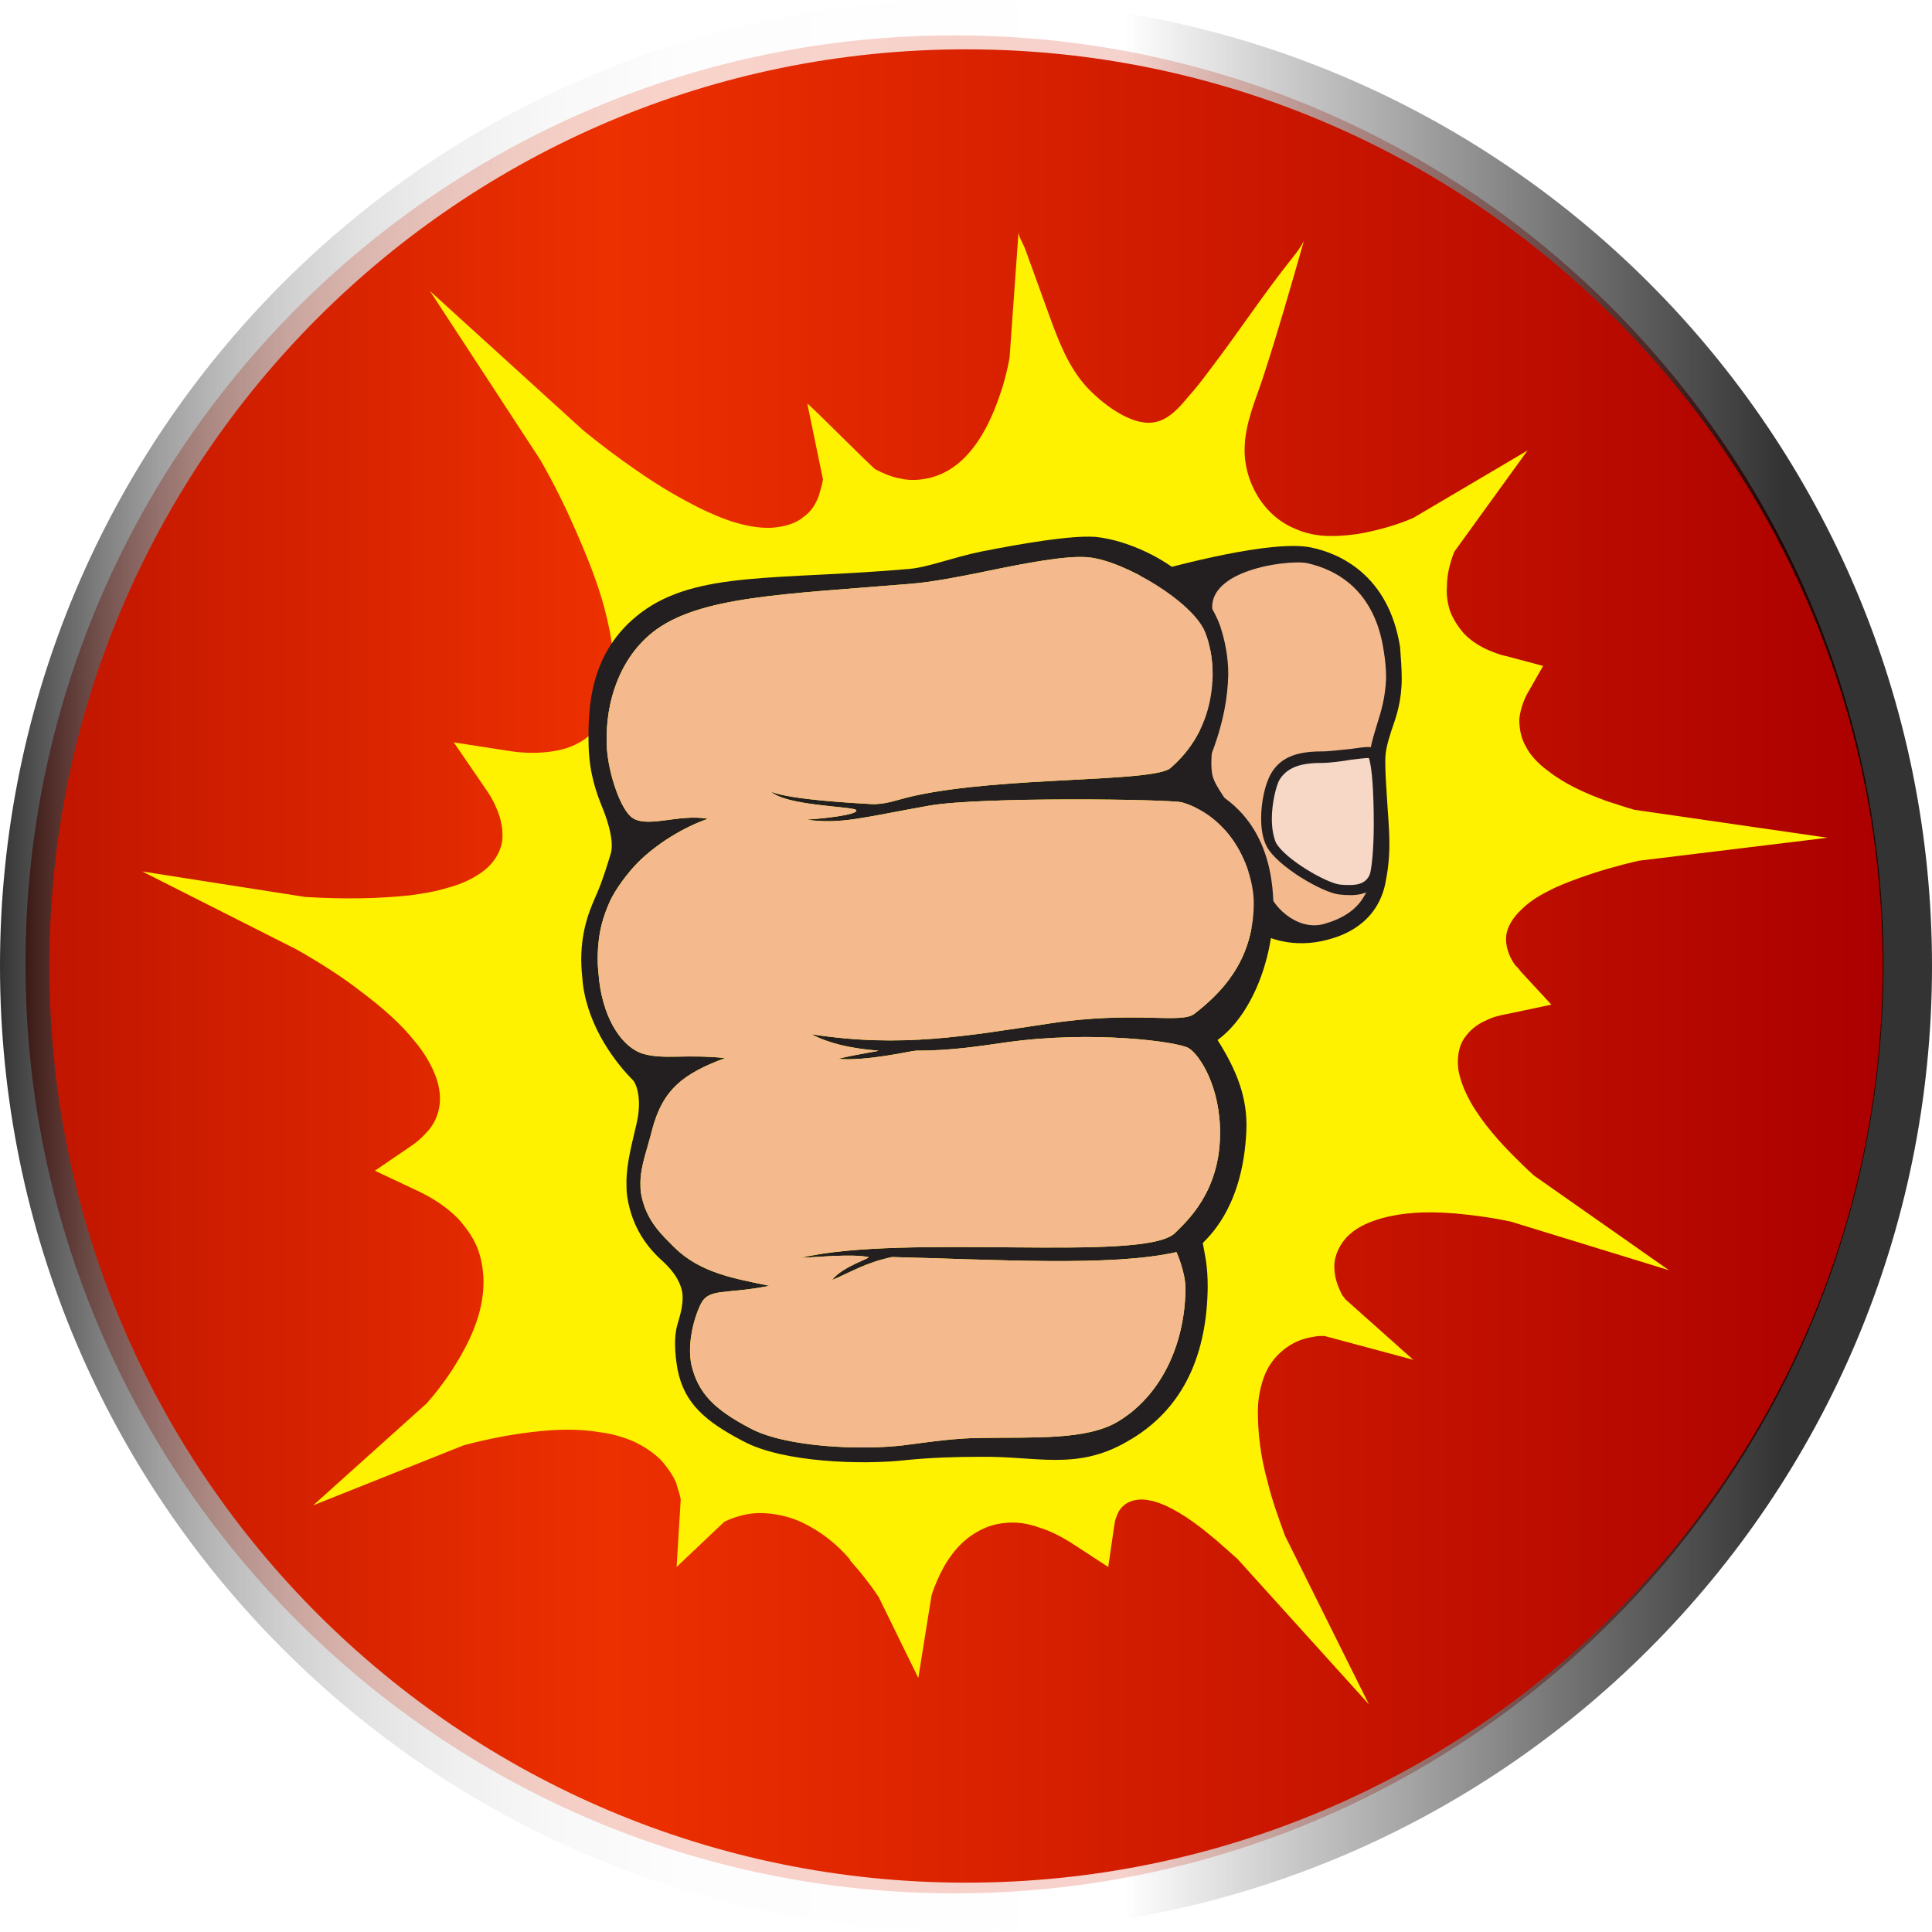
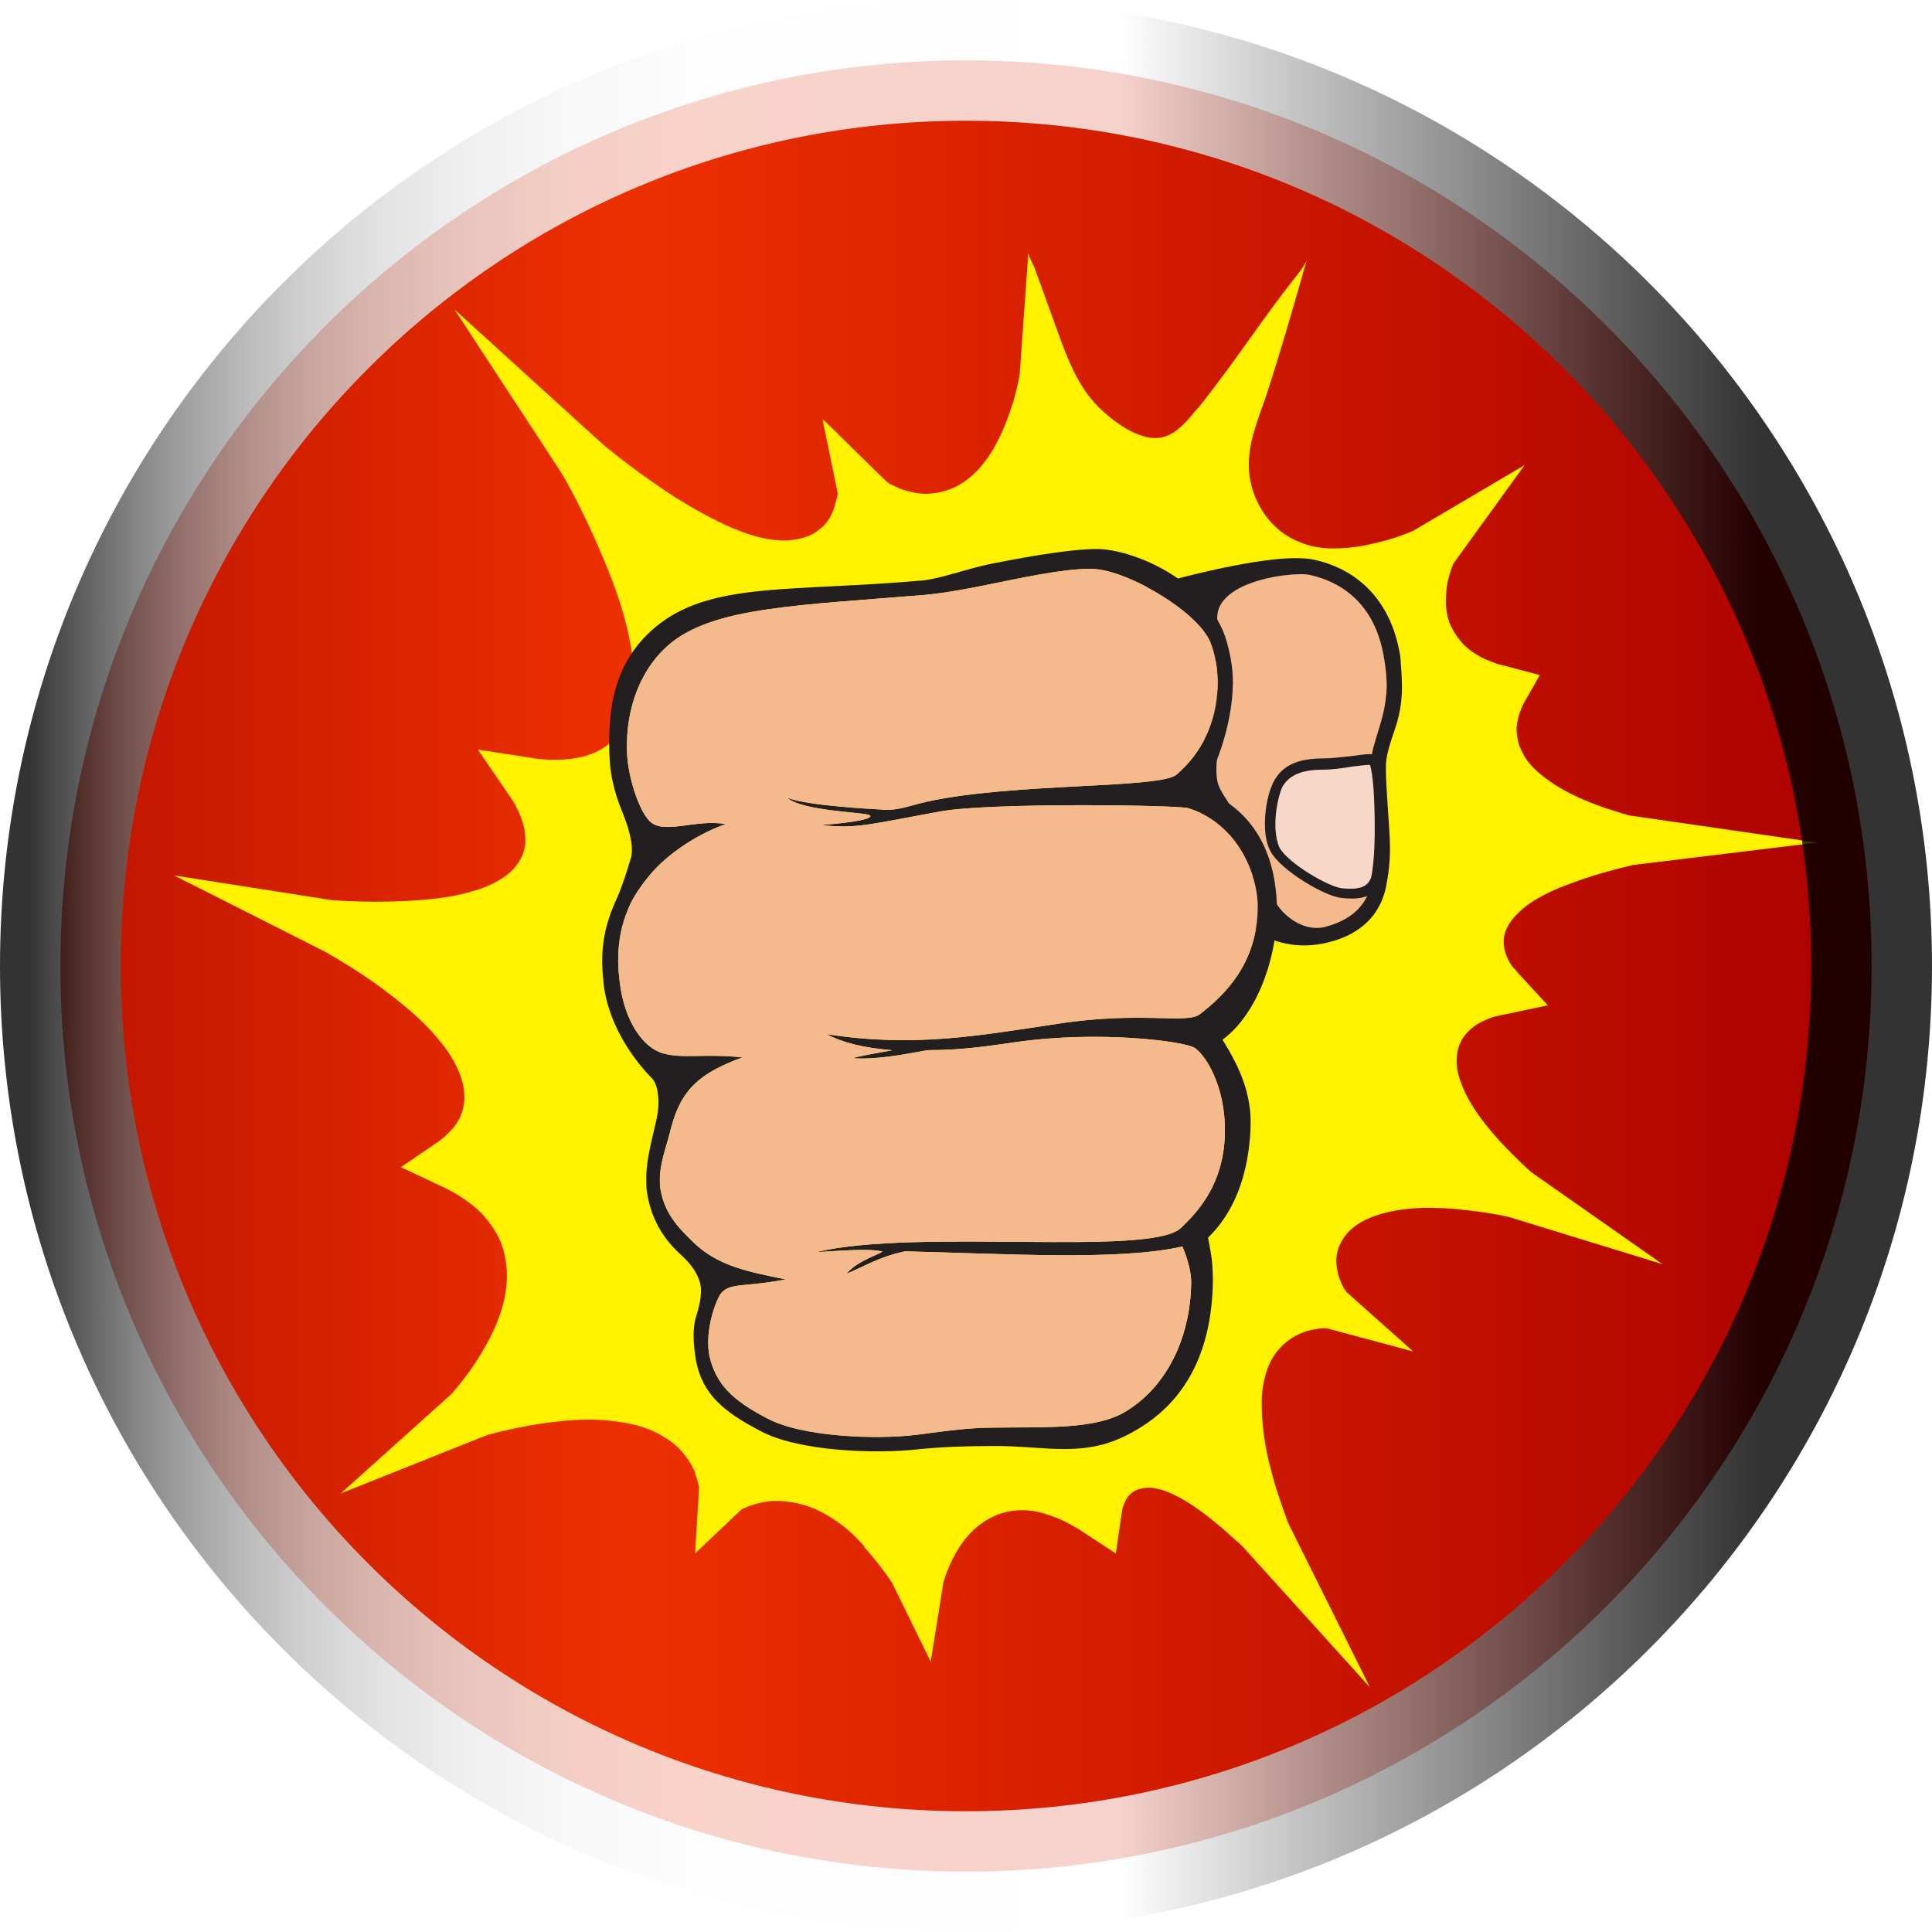
- <svg xmlns="http://www.w3.org/2000/svg" width="235" height="235" viewBox="0 0 235 235" fill="none">
-   <path d="M116.1 230.3C178.508 230.3 229.1 179.708 229.1 117.3C229.1 54.892 178.508 4.3 116.1 4.3C53.692 4.3 3.1 54.892 3.1 117.3C3.1 179.708 53.692 230.3 116.1 230.3Z" fill="url(#paint0_linear)" />
-   <path opacity="0.8" d="M117.5 232C180.737 232 232 180.737 232 117.5C232 54.263 180.737 3 117.5 3C54.263 3 3 54.263 3 117.5C3 180.737 54.263 232 117.5 232Z" stroke="url(#paint1_linear)" stroke-width="6" stroke-miterlimit="10" />
-   <path d="M171.9 63C169.8 63.9 167.9 64.4 166 64.8C164.4 65.1 163.1 65.2 161.9 65.2C160.3 65.2 158.8 64.9 157.5 64.3C153.6 62.7 151.2 58.4 151.4 54.3C151.5 51.4 152.7 48.7 153.6 46C155.4 40.5 157 34.9 158.6 29.3C158.1 30.3 157.4 31.1 156.7 32C153.4 36.2 150.5 40.6 147.3 44.8C146.4 46 145.5 47.2 144.5 48.3C143.5 49.5 142.3 50.9 140.7 51.3C138.1 52 134.8 49.6 133 47.9C130.5 45.6 129.2 42.6 128 39.4C126.9 36.4 125.8 33.3 124.7 30.3C124.5 29.7 123.8 28.7 123.9 28.1L122.8 43.5C122.6 44.7 122.3 45.8 122 46.9L121.9 47.2C121.1 49.7 120.2 51.8 119 53.6C117.4 56 115.5 57.5 113.2 58.1C112 58.4 110.7 58.5 109.5 58.2C108.3 58 107.3 57.5 106.5 57.1C106.1 56.9 98.6 49.3 98.2 49.1L100.1 58.3C100 59 99.8 59.6 99.6 60.3C99.2 61.4 98.6 62.3 97.7 62.9C96.8 63.7 95.3 64.1 93.8 64.2C90.7 64.3 87.6 63 85.3 61.9C82.9 60.7 80.4 59.3 77.4 57.2C75.2 55.7 73.1 54.1 71 52.4L52.3 35.4L65.7 55.9C67.3 58.7 68.6 61.3 69.7 63.8C71.4 67.6 72.7 70.9 73.5 73.9C74.6 78 74.9 81.2 74.5 84C74.2 85.9 73.5 87.5 72.5 88.6C71.5 89.9 69.9 90.8 68.2 91.2C66.4 91.6 64.5 91.7 62.3 91.4L55.2 90.3L59.1 96C59.6 96.7 60 97.4 60.3 98.1C61 99.6 61.2 101 61.1 102.2C60.9 103.7 60 105.1 58.6 106.1C57.2 107.1 55.6 107.7 54.4 108C52.8 108.5 51.3 108.7 49.9 108.9C46.2 109.3 42 109.4 37.1 109.1L17.3 106L36.1 115.5C38.9 117.1 41.6 118.8 43.9 120.6C46.7 122.7 48.8 124.6 50.4 126.6C51.5 127.9 52.2 129.1 52.7 130.2C53.3 131.5 53.6 132.9 53.5 134.1C53.4 135.3 53 136.4 52.2 137.4C51.6 138.1 50.9 138.8 50 139.4L45.6 142.4L50.9 144.9C52.8 145.8 54.4 146.9 55.7 148.2C56.6 149.2 57.4 150.3 57.9 151.4C58.4 152.5 58.7 153.8 58.8 155.3C58.9 157.7 58.4 160.1 57.1 162.9C55.9 165.4 54.2 168.1 51.9 170.7L38.1 183.1L56.4 175.8C59.4 175 62.1 174.5 64.6 174.2C67.8 173.8 70.5 173.8 72.9 174.2C74.5 174.4 75.8 174.8 77 175.3C78.3 175.9 79.5 176.7 80.4 177.6C81.2 178.5 81.9 179.5 82.3 180.5V180.6C82.5 181.2 82.7 181.8 82.8 182.4L82.3 190.6L88.1 185.1C88.9 184.7 89.8 184.4 90.8 184.2C92.8 183.8 95.5 184.2 97.6 185.2C99.7 186.2 101.7 187.7 103.4 189.7V189.8C104.1 190.6 104.9 191.5 105.7 192.6C106.1 193.1 106.5 193.7 106.9 194.3L111.7 204.1L113.3 194.1C113.7 192.8 114.2 191.7 114.8 190.6C116.1 188.3 117.7 186.8 119.7 185.9C120.8 185.4 122 185.2 123.2 185.2C124.2 185.2 125.3 185.4 126.4 185.8C127.7 186.2 128.9 186.8 130.2 187.6L134.8 190.6L135.5 185.8C135.5 185.6 135.6 185.4 135.6 185.1C135.7 184.7 135.9 184.2 136.1 183.8C136.5 183.2 137 182.8 137.6 182.6C138.2 182.4 138.9 182.3 139.8 182.5C140.5 182.6 141.2 182.9 141.7 183.1C144.1 184.2 146.1 185.8 147.9 187.3C148.7 188 149.6 188.8 150.5 189.6L166.5 207.3L156.3 186.8C155.5 184.6 154.7 182.4 154.2 180.3C153.3 177.1 153 174.2 153 171.7C153 170.1 153.3 168.8 153.7 167.6C154.2 166.2 155 165.1 156.1 164.2C157.1 163.4 158.3 162.8 159.8 162.6C160.2 162.5 160.6 162.5 161.1 162.5L171.9 165.4L163.6 158C163.5 157.8 163.4 157.7 163.3 157.6C162.6 156.3 162.3 155.2 162.3 154C162.3 152.7 163 151.2 164.1 150.2C165.3 149.1 166.7 148.6 168 148.2C170.5 147.5 173.4 147.3 177 147.6C179.2 147.8 181.5 148.1 183.8 148.6L203 154.5L186.6 143C185.7 142.2 184.9 141.4 184.2 140.7C182.5 139 180.4 136.7 178.9 134.1C178.4 133.2 177.7 131.8 177.4 130.2C177.2 128.8 177.4 127.3 178.1 126.3C178.7 125.4 179.6 124.6 180.8 124.1C181.6 123.7 182.4 123.5 183.5 123.3L188.7 122.2L185 118.2C184.8 117.9 184.5 117.6 184.3 117.4C183.5 116.3 183.1 115 183.2 113.9C183.3 112.8 184 111.6 185.1 110.6C185.9 109.8 186.9 109.1 188.3 108.4C189.6 107.7 191 107.2 192.1 106.8C194.3 106 196.7 105.3 199.3 104.7L222.3 101.9L198.8 98.5C197.7 98.2 196.6 97.8 195.6 97.5C192.5 96.4 190.1 95.2 188.2 93.7C187 92.8 186.1 91.8 185.6 90.8C185 89.8 184.8 88.6 184.8 87.5C184.9 86.5 185.2 85.5 185.7 84.5L187.7 81L183.2 79.8C183 79.8 182.9 79.7 182.7 79.7C181.2 79.2 179.6 78.6 178.1 77.1C177.4 76.3 176.8 75.4 176.4 74.4C176.1 73.5 175.9 72.4 176 71.3C176 70 176.3 68.6 176.9 67.1L185.8 54.8L171.9 63Z" fill="#FFF200" />
-   <path d="M139.5 70.7C139.7 70.7 154.2 66.4 159.2 67.5C163.5 68.4 168.1 71.4 169.2 78.8C170.3 86.2 167.6 88.3 167.5 92.3C167.4 96.3 168.6 101.9 167.5 107C166.6 111.2 163.3 112.5 161.2 113.1C157.3 114.2 154.2 113 152.8 111.8C151.4 110.6 147.6 106.3 146.9 101.6C146.2 97 145 93.5 147.4 86.1C148.9 81.6 139.8 81.7 139.8 81.7L139.5 70.7Z" fill="#F4BA8E" />
-   <path d="M170.5 82.5C170.5 85.2 169.9 87 169.3 88.7C168.9 90 168.5 91.1 168.5 92.5V92.7C168.5 94 168.6 95.4 168.7 97C168.8 98.8 169 100.7 169 102.7C169 104.5 168.8 106 168.5 107.5C167.4 112.6 163 113.9 161.5 114.3C157.4 115.4 154 114.2 152.3 112.9C150.7 111.6 146.8 107 146.1 102.2C146 101.6 145.9 101 145.8 100.4C145.5 98.4 145.1 96.6 145.2 94.4C145.2 91.9 145.7 89.3 146.7 86.3C146.9 85.6 146.8 85.1 146.4 84.7C145.1 83.4 141.3 83.1 140 83.2H139.1L138.6 70L139.4 69.8C142.9 68.8 154.8 65.6 159.5 66.6C162.9 67.3 168.9 69.9 170.3 78.7C170.4 80.1 170.5 81.3 170.5 82.5ZM166.6 92.6V92.4C166.6 90.8 167.1 89.5 167.5 88.1C168 86.5 168.5 84.9 168.6 82.5C168.6 81.4 168.5 80.3 168.3 79.1C167.2 71.8 162.6 69.3 159 68.5C156.7 68 144.3 69.5 148.2 76.3C148.2 76.3 145.9 81.4 147.6 83.1C148.2 83.7 148.6 84.5 148.6 85.4C148.6 85.8 148.5 86.2 148.4 86.6C147.5 89.4 147.1 92.8 147.5 94.4C148 96.4 151.5 99.6 149.7 100.7C149.2 101 147.8 101 147.9 101.7C148.6 106.1 154 105.8 154.3 108.2C154.5 109.9 157.6 113.3 161 112.4C163.1 111.8 165.9 110.6 166.7 107C167 105.7 167.1 104.2 167.2 102.6C167.2 100.7 167.1 98.9 166.9 97.1C166.7 95.4 166.6 93.9 166.6 92.6Z" fill="#231F20" />
-   <path d="M160.8 92.2C163.3 92.2 166.8 91.3 167.1 91.8C168.1 93.8 168 105.1 167.3 106.7C166.6 108.3 164.9 108.5 163.1 108.3C161.3 108.1 156 105 154.8 102.9C153.6 100.8 154.4 96.3 155.3 94.7C156.1 92.9 157.9 92.2 160.8 92.2Z" fill="#F7D7C6" />
-   <path d="M168.4 100.2C168.4 102.8 168.2 106 167.8 106.9C166.9 109 164.7 109 162.9 108.8C160.9 108.6 155.4 105.4 154.1 103C153.5 101.9 153.4 100.5 153.4 99.5C153.4 97.5 153.9 95.3 154.6 94.1C155.7 92.2 157.6 91.4 160.7 91.4C161.8 91.4 163.1 91.2 164.3 91.1C166.3 90.8 167.2 90.7 167.5 91.3C168.4 93 168.4 98.6 168.4 100.2ZM154.7 99.6C154.7 100.8 154.9 101.8 155.2 102.5C156.3 104.5 161.3 107.4 163 107.6C165.1 107.8 166.1 107.5 166.6 106.4C166.8 105.9 167.1 103.6 167.1 100.2C167.1 96.5 166.9 93.3 166.5 92.2C166.1 92.2 165.2 92.3 164.4 92.4C163.2 92.6 161.8 92.8 160.7 92.8C158.1 92.8 156.5 93.4 155.6 94.9C155.2 95.7 154.7 97.7 154.7 99.6Z" fill="#231F20" />
-   <path d="M119.3 67.1C115.9 67.8 112.9 69 110.6 69.2C94.7 70.6 84.8 69.4 78 74.5C71.6 79.3 71.5 86.3 71.6 90.8C71.7 94.2 72.6 96.6 73.3 98.3C73.5 98.8 74.8 102 74.3 103.8C73.9 105.1 73.3 107.1 72.6 108.7C72 110.1 70.7 112.7 70.7 116.7C70.7 117.7 70.8 118.7 70.9 119.7C71.6 125.1 75 129.4 77 131.4C77.3 131.7 78.2 133.5 77.4 136.8C76.9 139 76.2 141.5 76.2 143.8C76.2 144.4 76.2 145 76.3 145.6C76.9 149.4 78.8 151.8 80.6 153.4C81.9 154.6 82.6 155.7 82.9 156.8C83.3 158.2 82.7 160.1 82.4 161.1C81.8 163.2 82.3 165.8 82.4 166.5C83.2 170.7 85.8 172.9 90.4 175.3C95.2 177.9 104.9 178.2 110.2 177.6C113.2 177.3 116.1 177.2 119.3 177.2C126 177.1 130.9 178.9 137 175.4C144.2 171.4 146.8 164.4 146.9 156.6C146.9 153.9 146.6 152.9 146.3 151.2C147.6 149.9 151.2 146.2 151.6 137.6C151.8 133.4 150.3 130 148.1 126.5C152.1 123.6 154.8 117 154.9 110.6C154.9 106.4 154 98.6 145.7 95.3C146.9 93.1 149.3 87.9 149.4 82C149.4 79.9 149 77.9 148.4 76.1C146.1 69.7 138.3 65.8 133.2 65.3C130.2 65.1 124.4 66.1 119.3 67.1ZM132.5 67.8C136.9 68.3 145.1 73.2 146.6 76.9C147.2 78.4 147.5 80.2 147.5 82.1C147.4 89 143.5 92.4 142.4 93.4C140.4 95.2 122.1 94.4 111.2 96.8C109 97.3 107.7 97.9 105.9 97.8C104.3 97.7 96.2 97.3 93.8 96.3C95.6 98 103.6 98.1 104.1 98.5C104.6 98.9 102.2 99.4 98.1 99.7C102.3 100.3 105.1 99.4 113 98C119.1 96.9 142.2 97.2 143.8 97.6C150.1 99.5 152.6 106.2 152.5 110.1C152.4 117 148.4 120.9 145.3 123.3C143.7 124.6 138 122.9 127.6 124.5C117.6 126 109.6 127.5 98.7 125.8C100.8 126.9 103.3 127.5 106.8 127.8C107.3 127.8 104.3 128.2 101.9 128.8C105.5 129.1 110.9 127.8 111.4 127.8C115.9 127.8 119.4 127.2 122.3 126.8C132.8 125.3 143.3 126.7 144.6 127.5C145.9 128.3 148.5 132.2 148.4 138.1C148.3 145.1 144.3 148.6 142.9 150C139.1 153.6 109.9 150 97.4 153C99.7 152.9 103.6 152.5 105.6 152.9C106.1 153 102.5 154 101.2 155.7C103.4 154.8 105.2 153.6 108.5 152.9C121 153.2 135.2 154.1 143.1 152.3C143.1 152.3 144.2 154.7 144.2 156.8C144.1 163.9 141 169.9 136 172.9C132.2 175.2 125.7 174.8 119.5 174.9C116.3 174.9 113 175.4 109.9 175.8C105 176.4 95.6 176.1 91.2 173.7C87 171.5 84.9 169.5 84.1 166C83.6 163.6 84.3 160.6 85.2 158.7C86.2 156.6 88.1 157.5 93.6 156.4C89.2 155.5 85.2 154.8 82.1 151.8C80.5 150.2 78.6 148.5 78 145.3C77.9 144.8 77.9 144.4 77.9 143.9C77.9 141.8 78.8 139.6 79.3 137.5C80.6 132.5 83.1 130.6 88.2 128.7C83.4 128.2 80.8 128.9 78.3 128.2C75.8 127.5 73.5 124.2 72.9 119.4C72.8 118.5 72.7 117.6 72.7 116.7C72.7 113.2 73.5 111.2 74.2 109.6C74.9 108.1 76.4 106.1 77.6 104.9C79.9 102.6 83.2 100.6 86.1 99.6C82.5 98.9 78.3 101 76.6 99.2C75.3 97.9 73.9 93.7 73.8 90.6C73.6 85.2 75.5 80 79.4 76.9C85 72.5 95.3 72.3 110.9 71C113.3 70.8 116.5 70.2 119.9 69.5C124.7 68.5 129.9 67.5 132.5 67.8Z" fill="#231F20" />
-   <path d="M132.5 67.8C136.9 68.3 145.1 73.2 146.6 76.9C147.2 78.4 147.5 80.2 147.5 82.1C147.4 89 143.5 92.4 142.4 93.4C140.4 95.2 122.1 94.4 111.2 96.8C109 97.3 107.7 97.9 105.9 97.8C104.3 97.7 96.2 97.3 93.8 96.3C95.6 98 103.6 98.1 104.1 98.5C104.6 98.9 102.2 99.4 98.1 99.7C102.3 100.3 105.1 99.4 113 98C119.1 96.9 142.2 97.2 143.8 97.6C150.1 99.5 152.6 106.2 152.5 110.1C152.4 117 148.4 120.9 145.3 123.3C143.7 124.6 138 122.9 127.6 124.5C117.6 126 109.6 127.5 98.7 125.8C100.8 126.9 103.3 127.5 106.8 127.8C107.3 127.8 104.3 128.2 101.9 128.8C105.5 129.1 110.9 127.8 111.4 127.8C115.9 127.8 119.4 127.2 122.3 126.8C132.8 125.3 143.3 126.7 144.6 127.5C145.9 128.3 148.5 132.2 148.4 138.1C148.3 145.1 144.3 148.6 142.9 150C139.1 153.6 109.9 150 97.4 153C99.7 152.9 103.6 152.5 105.6 152.9C106.1 153 102.5 154 101.2 155.7C103.4 154.8 105.2 153.6 108.5 152.9C121 153.2 135.2 154.1 143.1 152.3C143.1 152.3 144.2 154.7 144.2 156.8C144.1 163.9 141 169.9 136 172.9C132.2 175.2 125.7 174.8 119.5 174.9C116.3 174.9 113 175.4 109.9 175.8C105 176.4 95.6 176.1 91.2 173.7C87 171.5 84.9 169.5 84.1 166C83.6 163.6 84.3 160.6 85.2 158.7C86.2 156.6 88.1 157.5 93.6 156.4C89.2 155.5 85.2 154.8 82.1 151.8C80.5 150.2 78.6 148.5 78 145.3C77.9 144.8 77.9 144.4 77.9 143.9C77.9 141.8 78.8 139.6 79.3 137.5C80.6 132.5 83.1 130.6 88.2 128.7C83.4 128.2 80.8 128.9 78.3 128.2C75.8 127.5 73.5 124.2 72.9 119.4C72.8 118.5 72.7 117.6 72.7 116.7C72.7 113.2 73.5 111.2 74.2 109.6C74.9 108.1 76.4 106.1 77.6 104.9C79.9 102.6 83.2 100.6 86.1 99.6C82.5 98.9 78.3 101 76.6 99.2C75.3 97.9 73.9 93.7 73.8 90.6C73.6 85.2 75.5 80 79.4 76.9C85 72.5 95.3 72.3 110.9 71C113.3 70.8 116.5 70.2 119.9 69.5C124.7 68.5 129.9 67.5 132.5 67.8Z" fill="#F4BA8E" />
+ <svg xmlns="http://www.w3.org/2000/svg" width="32" height="32" viewBox="0 0 32 32" fill="none">
+   <path d="M16 31C24.284 31 31 24.284 31 16C31 7.716 24.284 1 16 1C7.716 1 1 7.716 1 16C1 24.284 7.716 31 16 31Z" fill="url(#paint0_linear)" />
+   <path d="M23.407 8.792C23.128 8.912 22.876 8.978 22.624 9.031C22.411 9.071 22.239 9.084 22.079 9.084C21.867 9.084 21.668 9.045 21.495 8.965C20.978 8.753 20.659 8.182 20.686 7.638C20.699 7.253 20.858 6.894 20.978 6.536C21.217 5.806 21.429 5.062 21.641 4.319C21.575 4.452 21.482 4.558 21.389 4.677C20.951 5.235 20.566 5.819 20.141 6.376C20.022 6.536 19.902 6.695 19.77 6.841C19.637 7 19.478 7.186 19.265 7.239C18.92 7.332 18.482 7.014 18.243 6.788C17.911 6.483 17.739 6.084 17.579 5.66C17.433 5.261 17.287 4.85 17.141 4.452C17.115 4.372 17.022 4.239 17.035 4.16L16.889 6.204C16.863 6.363 16.823 6.509 16.783 6.655L16.77 6.695C16.663 7.027 16.544 7.306 16.385 7.545C16.172 7.863 15.92 8.062 15.615 8.142C15.456 8.182 15.283 8.195 15.124 8.155C14.964 8.129 14.832 8.062 14.726 8.009C14.672 7.983 13.677 6.974 13.624 6.947L13.876 8.169C13.863 8.261 13.836 8.341 13.809 8.434C13.756 8.58 13.677 8.699 13.557 8.779C13.438 8.885 13.239 8.938 13.04 8.952C12.628 8.965 12.217 8.792 11.911 8.646C11.593 8.487 11.261 8.301 10.863 8.023C10.571 7.823 10.292 7.611 10.013 7.385L7.531 5.129L9.31 7.85C9.522 8.222 9.694 8.567 9.841 8.899C10.066 9.403 10.239 9.841 10.345 10.239C10.491 10.784 10.531 11.208 10.478 11.58C10.438 11.832 10.345 12.045 10.212 12.191C10.079 12.363 9.867 12.483 9.641 12.536C9.402 12.589 9.15 12.602 8.858 12.562L7.916 12.416L8.433 13.173C8.5 13.266 8.553 13.359 8.593 13.452C8.686 13.651 8.712 13.837 8.699 13.996C8.672 14.195 8.553 14.381 8.367 14.514C8.181 14.646 7.969 14.726 7.81 14.766C7.597 14.832 7.398 14.859 7.212 14.885C6.721 14.938 6.164 14.952 5.513 14.912L2.885 14.5L5.38 15.761C5.752 15.974 6.11 16.2 6.416 16.438C6.787 16.717 7.066 16.969 7.279 17.235C7.425 17.407 7.518 17.567 7.584 17.713C7.664 17.885 7.703 18.071 7.69 18.23C7.677 18.39 7.624 18.536 7.518 18.669C7.438 18.761 7.345 18.854 7.225 18.934L6.641 19.332L7.345 19.664C7.597 19.784 7.81 19.93 7.982 20.102C8.102 20.235 8.208 20.381 8.274 20.527C8.341 20.673 8.38 20.846 8.394 21.045C8.407 21.363 8.341 21.682 8.168 22.053C8.009 22.385 7.783 22.744 7.478 23.089L5.646 24.735L8.075 23.766C8.473 23.66 8.832 23.593 9.164 23.553C9.588 23.5 9.947 23.5 10.265 23.553C10.478 23.58 10.65 23.633 10.809 23.7C10.982 23.779 11.141 23.885 11.261 24.005C11.367 24.124 11.46 24.257 11.513 24.39V24.403C11.54 24.483 11.566 24.562 11.579 24.642L11.513 25.73L12.283 25C12.389 24.947 12.509 24.907 12.641 24.881C12.907 24.828 13.265 24.881 13.544 25.014C13.823 25.146 14.088 25.346 14.314 25.611V25.624C14.407 25.73 14.513 25.85 14.619 25.996C14.672 26.062 14.726 26.142 14.779 26.222L15.416 27.523L15.628 26.195C15.681 26.023 15.748 25.877 15.827 25.73C16 25.425 16.212 25.226 16.478 25.107C16.624 25.04 16.783 25.014 16.942 25.014C17.075 25.014 17.221 25.04 17.367 25.093C17.54 25.146 17.699 25.226 17.872 25.332L18.482 25.73L18.575 25.093C18.575 25.067 18.588 25.04 18.588 25C18.602 24.947 18.628 24.881 18.655 24.828C18.708 24.748 18.774 24.695 18.854 24.669C18.933 24.642 19.026 24.629 19.146 24.655C19.239 24.669 19.332 24.708 19.398 24.735C19.717 24.881 19.982 25.093 20.221 25.292C20.327 25.385 20.447 25.491 20.566 25.598L22.69 27.947L21.336 25.226C21.23 24.934 21.124 24.642 21.057 24.363C20.938 23.938 20.898 23.553 20.898 23.222C20.898 23.009 20.938 22.837 20.991 22.677C21.057 22.491 21.163 22.346 21.309 22.226C21.442 22.12 21.602 22.04 21.801 22.014C21.854 22 21.907 22 21.973 22L23.407 22.385L22.305 21.403C22.292 21.377 22.279 21.363 22.265 21.35C22.172 21.177 22.133 21.031 22.133 20.872C22.133 20.7 22.226 20.5 22.372 20.368C22.531 20.222 22.717 20.155 22.889 20.102C23.221 20.009 23.606 19.983 24.084 20.023C24.376 20.049 24.681 20.089 24.986 20.155L27.535 20.938L25.358 19.412C25.239 19.306 25.133 19.2 25.04 19.107C24.814 18.881 24.535 18.576 24.336 18.23C24.27 18.111 24.177 17.925 24.137 17.713C24.11 17.527 24.137 17.328 24.23 17.195C24.309 17.076 24.429 16.969 24.588 16.903C24.695 16.85 24.801 16.823 24.947 16.797L25.637 16.651L25.146 16.12C25.119 16.08 25.079 16.04 25.053 16.014C24.947 15.868 24.894 15.695 24.907 15.549C24.92 15.403 25.013 15.244 25.159 15.111C25.265 15.005 25.398 14.912 25.584 14.819C25.756 14.726 25.942 14.66 26.088 14.607C26.38 14.5 26.699 14.408 27.044 14.328L30.097 13.956L26.978 13.505C26.832 13.465 26.686 13.412 26.553 13.372C26.141 13.226 25.823 13.067 25.571 12.868C25.411 12.748 25.292 12.615 25.226 12.483C25.146 12.35 25.119 12.191 25.119 12.045C25.133 11.912 25.172 11.779 25.239 11.646L25.504 11.182L24.907 11.023C24.88 11.023 24.867 11.009 24.84 11.009C24.641 10.943 24.429 10.863 24.23 10.664C24.137 10.558 24.057 10.438 24.004 10.306C23.964 10.186 23.938 10.04 23.951 9.894C23.951 9.722 23.991 9.536 24.071 9.337L25.252 7.704L23.407 8.792Z" fill="#FFF200" />
+   <path d="M19.106 9.814C19.133 9.814 21.058 9.243 21.721 9.389C22.292 9.509 22.903 9.907 23.049 10.889C23.195 11.871 22.837 12.15 22.823 12.681C22.81 13.212 22.969 13.956 22.823 14.633C22.704 15.19 22.266 15.363 21.987 15.442C21.469 15.588 21.058 15.429 20.872 15.27C20.686 15.11 20.182 14.54 20.089 13.916C19.996 13.305 19.837 12.841 20.155 11.858C20.354 11.261 19.146 11.274 19.146 11.274L19.106 9.814Z" fill="#F4BA8E" />
+   <path d="M23.221 11.381C23.221 11.739 23.141 11.978 23.061 12.204C23.009 12.376 22.955 12.522 22.955 12.708V12.735C22.955 12.907 22.969 13.093 22.982 13.305C22.995 13.544 23.022 13.797 23.022 14.062C23.022 14.301 22.995 14.5 22.955 14.699C22.809 15.376 22.225 15.549 22.026 15.602C21.482 15.748 21.031 15.589 20.805 15.416C20.593 15.243 20.075 14.633 19.982 13.996C19.969 13.916 19.955 13.836 19.942 13.757C19.902 13.491 19.849 13.252 19.862 12.96C19.862 12.628 19.929 12.283 20.061 11.885C20.088 11.792 20.075 11.726 20.022 11.673C19.849 11.5 19.345 11.46 19.172 11.473H19.053L18.986 9.721L19.093 9.695C19.557 9.562 21.137 9.137 21.761 9.27C22.212 9.363 23.009 9.708 23.194 10.876C23.208 11.062 23.221 11.221 23.221 11.381ZM22.703 12.721V12.695C22.703 12.482 22.77 12.31 22.823 12.124C22.889 11.912 22.955 11.699 22.969 11.381C22.969 11.235 22.955 11.089 22.929 10.929C22.783 9.96 22.172 9.628 21.694 9.522C21.389 9.456 19.743 9.655 20.261 10.558C20.261 10.558 19.955 11.235 20.181 11.46C20.261 11.54 20.314 11.646 20.314 11.766C20.314 11.819 20.3 11.872 20.287 11.925C20.168 12.297 20.115 12.748 20.168 12.96C20.234 13.226 20.699 13.65 20.46 13.797C20.393 13.836 20.208 13.836 20.221 13.929C20.314 14.513 21.031 14.473 21.07 14.792C21.097 15.018 21.509 15.469 21.96 15.35C22.238 15.27 22.61 15.111 22.716 14.633C22.756 14.46 22.77 14.261 22.783 14.049C22.783 13.797 22.77 13.558 22.743 13.319C22.716 13.093 22.703 12.894 22.703 12.721Z" fill="#231F20" />
+   <path d="M21.934 12.668C22.265 12.668 22.73 12.549 22.77 12.615C22.903 12.881 22.889 14.381 22.797 14.593C22.704 14.806 22.478 14.832 22.239 14.806C22 14.779 21.297 14.367 21.137 14.089C20.978 13.81 21.084 13.213 21.204 13C21.31 12.761 21.549 12.668 21.934 12.668Z" fill="#F7D7C6" />
+   <path d="M22.942 13.73C22.942 14.075 22.916 14.5 22.863 14.62C22.743 14.899 22.451 14.899 22.212 14.872C21.947 14.845 21.217 14.421 21.044 14.102C20.964 13.956 20.951 13.77 20.951 13.637C20.951 13.372 21.017 13.08 21.11 12.921C21.256 12.668 21.509 12.562 21.92 12.562C22.066 12.562 22.239 12.536 22.398 12.522C22.664 12.483 22.783 12.469 22.823 12.549C22.942 12.775 22.942 13.518 22.942 13.73ZM21.124 13.651C21.124 13.81 21.15 13.943 21.19 14.036C21.336 14.301 22 14.686 22.226 14.713C22.504 14.739 22.637 14.699 22.703 14.553C22.73 14.487 22.77 14.182 22.77 13.73C22.77 13.239 22.743 12.814 22.69 12.668C22.637 12.668 22.517 12.682 22.411 12.695C22.252 12.722 22.066 12.748 21.92 12.748C21.575 12.748 21.363 12.828 21.243 13.027C21.19 13.133 21.124 13.399 21.124 13.651Z" fill="#231F20" />
+   <path d="M16.425 9.336C15.974 9.429 15.575 9.588 15.27 9.615C13.159 9.801 11.845 9.641 10.943 10.318C10.093 10.956 10.08 11.885 10.093 12.482C10.106 12.933 10.226 13.252 10.319 13.478C10.345 13.544 10.518 13.969 10.451 14.208C10.398 14.38 10.319 14.646 10.226 14.858C10.146 15.044 9.974 15.389 9.974 15.92C9.974 16.053 9.987 16.186 10 16.318C10.093 17.035 10.544 17.606 10.81 17.872C10.85 17.911 10.969 18.15 10.863 18.588C10.797 18.88 10.704 19.212 10.704 19.517C10.704 19.597 10.704 19.677 10.717 19.756C10.797 20.261 11.049 20.579 11.288 20.792C11.46 20.951 11.553 21.097 11.593 21.243C11.646 21.429 11.567 21.681 11.527 21.814C11.447 22.093 11.514 22.438 11.527 22.531C11.633 23.088 11.978 23.38 12.589 23.699C13.226 24.044 14.514 24.084 15.217 24.004C15.615 23.964 16 23.951 16.425 23.951C17.314 23.938 17.965 24.177 18.774 23.712C19.73 23.181 20.075 22.252 20.089 21.217C20.089 20.858 20.049 20.726 20.009 20.5C20.182 20.327 20.66 19.836 20.713 18.695C20.739 18.137 20.54 17.686 20.248 17.221C20.779 16.836 21.137 15.96 21.151 15.11C21.151 14.553 21.031 13.518 19.929 13.079C20.089 12.787 20.407 12.097 20.421 11.314C20.421 11.035 20.367 10.77 20.288 10.531C19.983 9.681 18.947 9.164 18.27 9.097C17.872 9.071 17.102 9.203 16.425 9.336ZM18.177 9.429C18.761 9.495 19.85 10.146 20.049 10.637C20.128 10.836 20.168 11.075 20.168 11.327C20.155 12.243 19.637 12.694 19.491 12.827C19.226 13.066 16.797 12.96 15.35 13.279C15.058 13.345 14.885 13.425 14.646 13.411C14.434 13.398 13.359 13.345 13.04 13.212C13.279 13.438 14.341 13.451 14.407 13.504C14.474 13.557 14.155 13.624 13.611 13.664C14.168 13.743 14.54 13.624 15.589 13.438C16.398 13.292 19.465 13.332 19.677 13.385C20.514 13.637 20.845 14.526 20.832 15.044C20.819 15.96 20.288 16.478 19.876 16.796C19.664 16.969 18.907 16.743 17.527 16.956C16.199 17.155 15.137 17.354 13.69 17.128C13.969 17.274 14.301 17.354 14.766 17.394C14.832 17.394 14.434 17.447 14.115 17.526C14.593 17.566 15.31 17.394 15.376 17.394C15.974 17.394 16.438 17.314 16.823 17.261C18.217 17.062 19.611 17.248 19.783 17.354C19.956 17.46 20.301 17.978 20.288 18.761C20.274 19.69 19.744 20.155 19.558 20.34C19.053 20.818 15.177 20.34 13.518 20.739C13.823 20.726 14.341 20.672 14.606 20.726C14.673 20.739 14.195 20.872 14.022 21.097C14.314 20.978 14.553 20.818 14.991 20.726C16.651 20.765 18.536 20.885 19.584 20.646C19.584 20.646 19.73 20.964 19.73 21.243C19.717 22.186 19.305 22.982 18.642 23.38C18.137 23.686 17.274 23.633 16.451 23.646C16.027 23.646 15.589 23.712 15.177 23.765C14.527 23.845 13.279 23.805 12.695 23.486C12.137 23.195 11.859 22.929 11.752 22.464C11.686 22.146 11.779 21.748 11.898 21.495C12.031 21.217 12.283 21.336 13.014 21.19C12.429 21.071 11.898 20.978 11.487 20.579C11.274 20.367 11.022 20.141 10.943 19.717C10.929 19.65 10.929 19.597 10.929 19.531C10.929 19.252 11.049 18.96 11.115 18.681C11.288 18.017 11.62 17.765 12.297 17.513C11.659 17.447 11.314 17.54 10.982 17.447C10.651 17.354 10.345 16.916 10.266 16.279C10.252 16.159 10.239 16.04 10.239 15.92C10.239 15.456 10.345 15.19 10.438 14.978C10.531 14.779 10.73 14.513 10.89 14.354C11.195 14.049 11.633 13.783 12.018 13.65C11.54 13.557 10.982 13.836 10.757 13.597C10.584 13.425 10.398 12.867 10.385 12.456C10.359 11.739 10.611 11.049 11.129 10.637C11.872 10.053 13.239 10.026 15.31 9.854C15.629 9.827 16.053 9.748 16.505 9.655C17.142 9.522 17.832 9.389 18.177 9.429Z" fill="#231F20" />
+   <path d="M18.177 9.43C18.761 9.496 19.85 10.146 20.049 10.637C20.129 10.837 20.169 11.076 20.169 11.328C20.155 12.244 19.637 12.695 19.491 12.828C19.226 13.067 16.797 12.96 15.35 13.279C15.058 13.345 14.885 13.425 14.646 13.412C14.434 13.399 13.359 13.345 13.04 13.213C13.279 13.438 14.341 13.452 14.407 13.505C14.474 13.558 14.155 13.624 13.611 13.664C14.168 13.744 14.54 13.624 15.589 13.438C16.399 13.292 19.465 13.332 19.677 13.385C20.514 13.637 20.846 14.527 20.832 15.045C20.819 15.96 20.288 16.478 19.876 16.797C19.664 16.969 18.907 16.744 17.527 16.956C16.199 17.155 15.137 17.354 13.691 17.129C13.969 17.275 14.301 17.354 14.766 17.394C14.832 17.394 14.434 17.447 14.115 17.527C14.593 17.567 15.31 17.394 15.376 17.394C15.974 17.394 16.438 17.314 16.823 17.261C18.217 17.062 19.611 17.248 19.784 17.354C19.956 17.46 20.301 17.978 20.288 18.761C20.275 19.691 19.744 20.155 19.558 20.341C19.053 20.819 15.177 20.341 13.518 20.739C13.823 20.726 14.341 20.673 14.607 20.726C14.673 20.739 14.195 20.872 14.022 21.098C14.315 20.978 14.553 20.819 14.992 20.726C16.651 20.766 18.536 20.885 19.584 20.646C19.584 20.646 19.73 20.965 19.73 21.244C19.717 22.186 19.306 22.983 18.642 23.381C18.137 23.686 17.275 23.633 16.452 23.646C16.027 23.646 15.589 23.713 15.177 23.766C14.527 23.846 13.279 23.806 12.695 23.487C12.137 23.195 11.859 22.93 11.752 22.465C11.686 22.146 11.779 21.748 11.899 21.496C12.031 21.217 12.284 21.337 13.014 21.191C12.43 21.071 11.899 20.978 11.487 20.58C11.275 20.368 11.022 20.142 10.943 19.717C10.93 19.651 10.93 19.598 10.93 19.531C10.93 19.253 11.049 18.96 11.115 18.682C11.288 18.018 11.62 17.766 12.297 17.514C11.66 17.447 11.315 17.54 10.983 17.447C10.651 17.354 10.345 16.916 10.266 16.279C10.252 16.16 10.239 16.04 10.239 15.921C10.239 15.456 10.345 15.191 10.438 14.978C10.531 14.779 10.73 14.514 10.89 14.354C11.195 14.049 11.633 13.784 12.018 13.651C11.54 13.558 10.983 13.837 10.757 13.598C10.584 13.425 10.399 12.868 10.385 12.456C10.359 11.739 10.611 11.049 11.129 10.637C11.872 10.053 13.239 10.027 15.31 9.854C15.629 9.828 16.053 9.748 16.505 9.655C17.142 9.522 17.832 9.39 18.177 9.43Z" fill="#F4BA8E" />
+   <path opacity="0.8" d="M16 31C24.284 31 31 24.284 31 16C31 7.716 24.284 1 16 1C7.716 1 1 7.716 1 16C1 24.284 7.716 31 16 31Z" stroke="url(#paint1_linear)" stroke-width="2" stroke-miterlimit="10" />
  <defs>
-     <linearGradient id="paint0_linear" x1="3.113" y1="117.25" x2="229.113" y2="117.25" gradientUnits="userSpaceOnUse">
+     <linearGradient id="paint0_linear" x1="1.002" y1="15.993" x2="31.002" y2="15.993" gradientUnits="userSpaceOnUse">
      <stop stop-color="#BF1400" />
      <stop offset="0.313" stop-color="#ED3000" />
      <stop offset="1" stop-color="#AB0000" />
    </linearGradient>
-     <linearGradient id="paint1_linear" x1="1.77765e-07" y1="117.5" x2="235" y2="117.5" gradientUnits="userSpaceOnUse">
+     <linearGradient id="paint1_linear" x1="0.476" y1="16" x2="31.524" y2="16" gradientUnits="userSpaceOnUse">
      <stop />
      <stop offset="0.004" stop-color="#090909" />
      <stop offset="0.028" stop-color="#373737" />
      <stop offset="0.054" stop-color="#626262" />
      <stop offset="0.083" stop-color="#888888" />
      <stop offset="0.114" stop-color="#A8A8A8" />
      <stop offset="0.148" stop-color="#C4C4C4" />
      <stop offset="0.186" stop-color="#DADADA" />
      <stop offset="0.232" stop-color="#EBEBEB" />
      <stop offset="0.287" stop-color="#F6F6F6" />
      <stop offset="0.365" stop-color="#FDFDFD" />
      <stop offset="0.582" stop-color="white" />
      <stop offset="0.669" stop-color="#BBBBBB" />
      <stop offset="0.846" stop-color="#363636" />
      <stop offset="0.923" />
    </linearGradient>
  </defs>
</svg>
